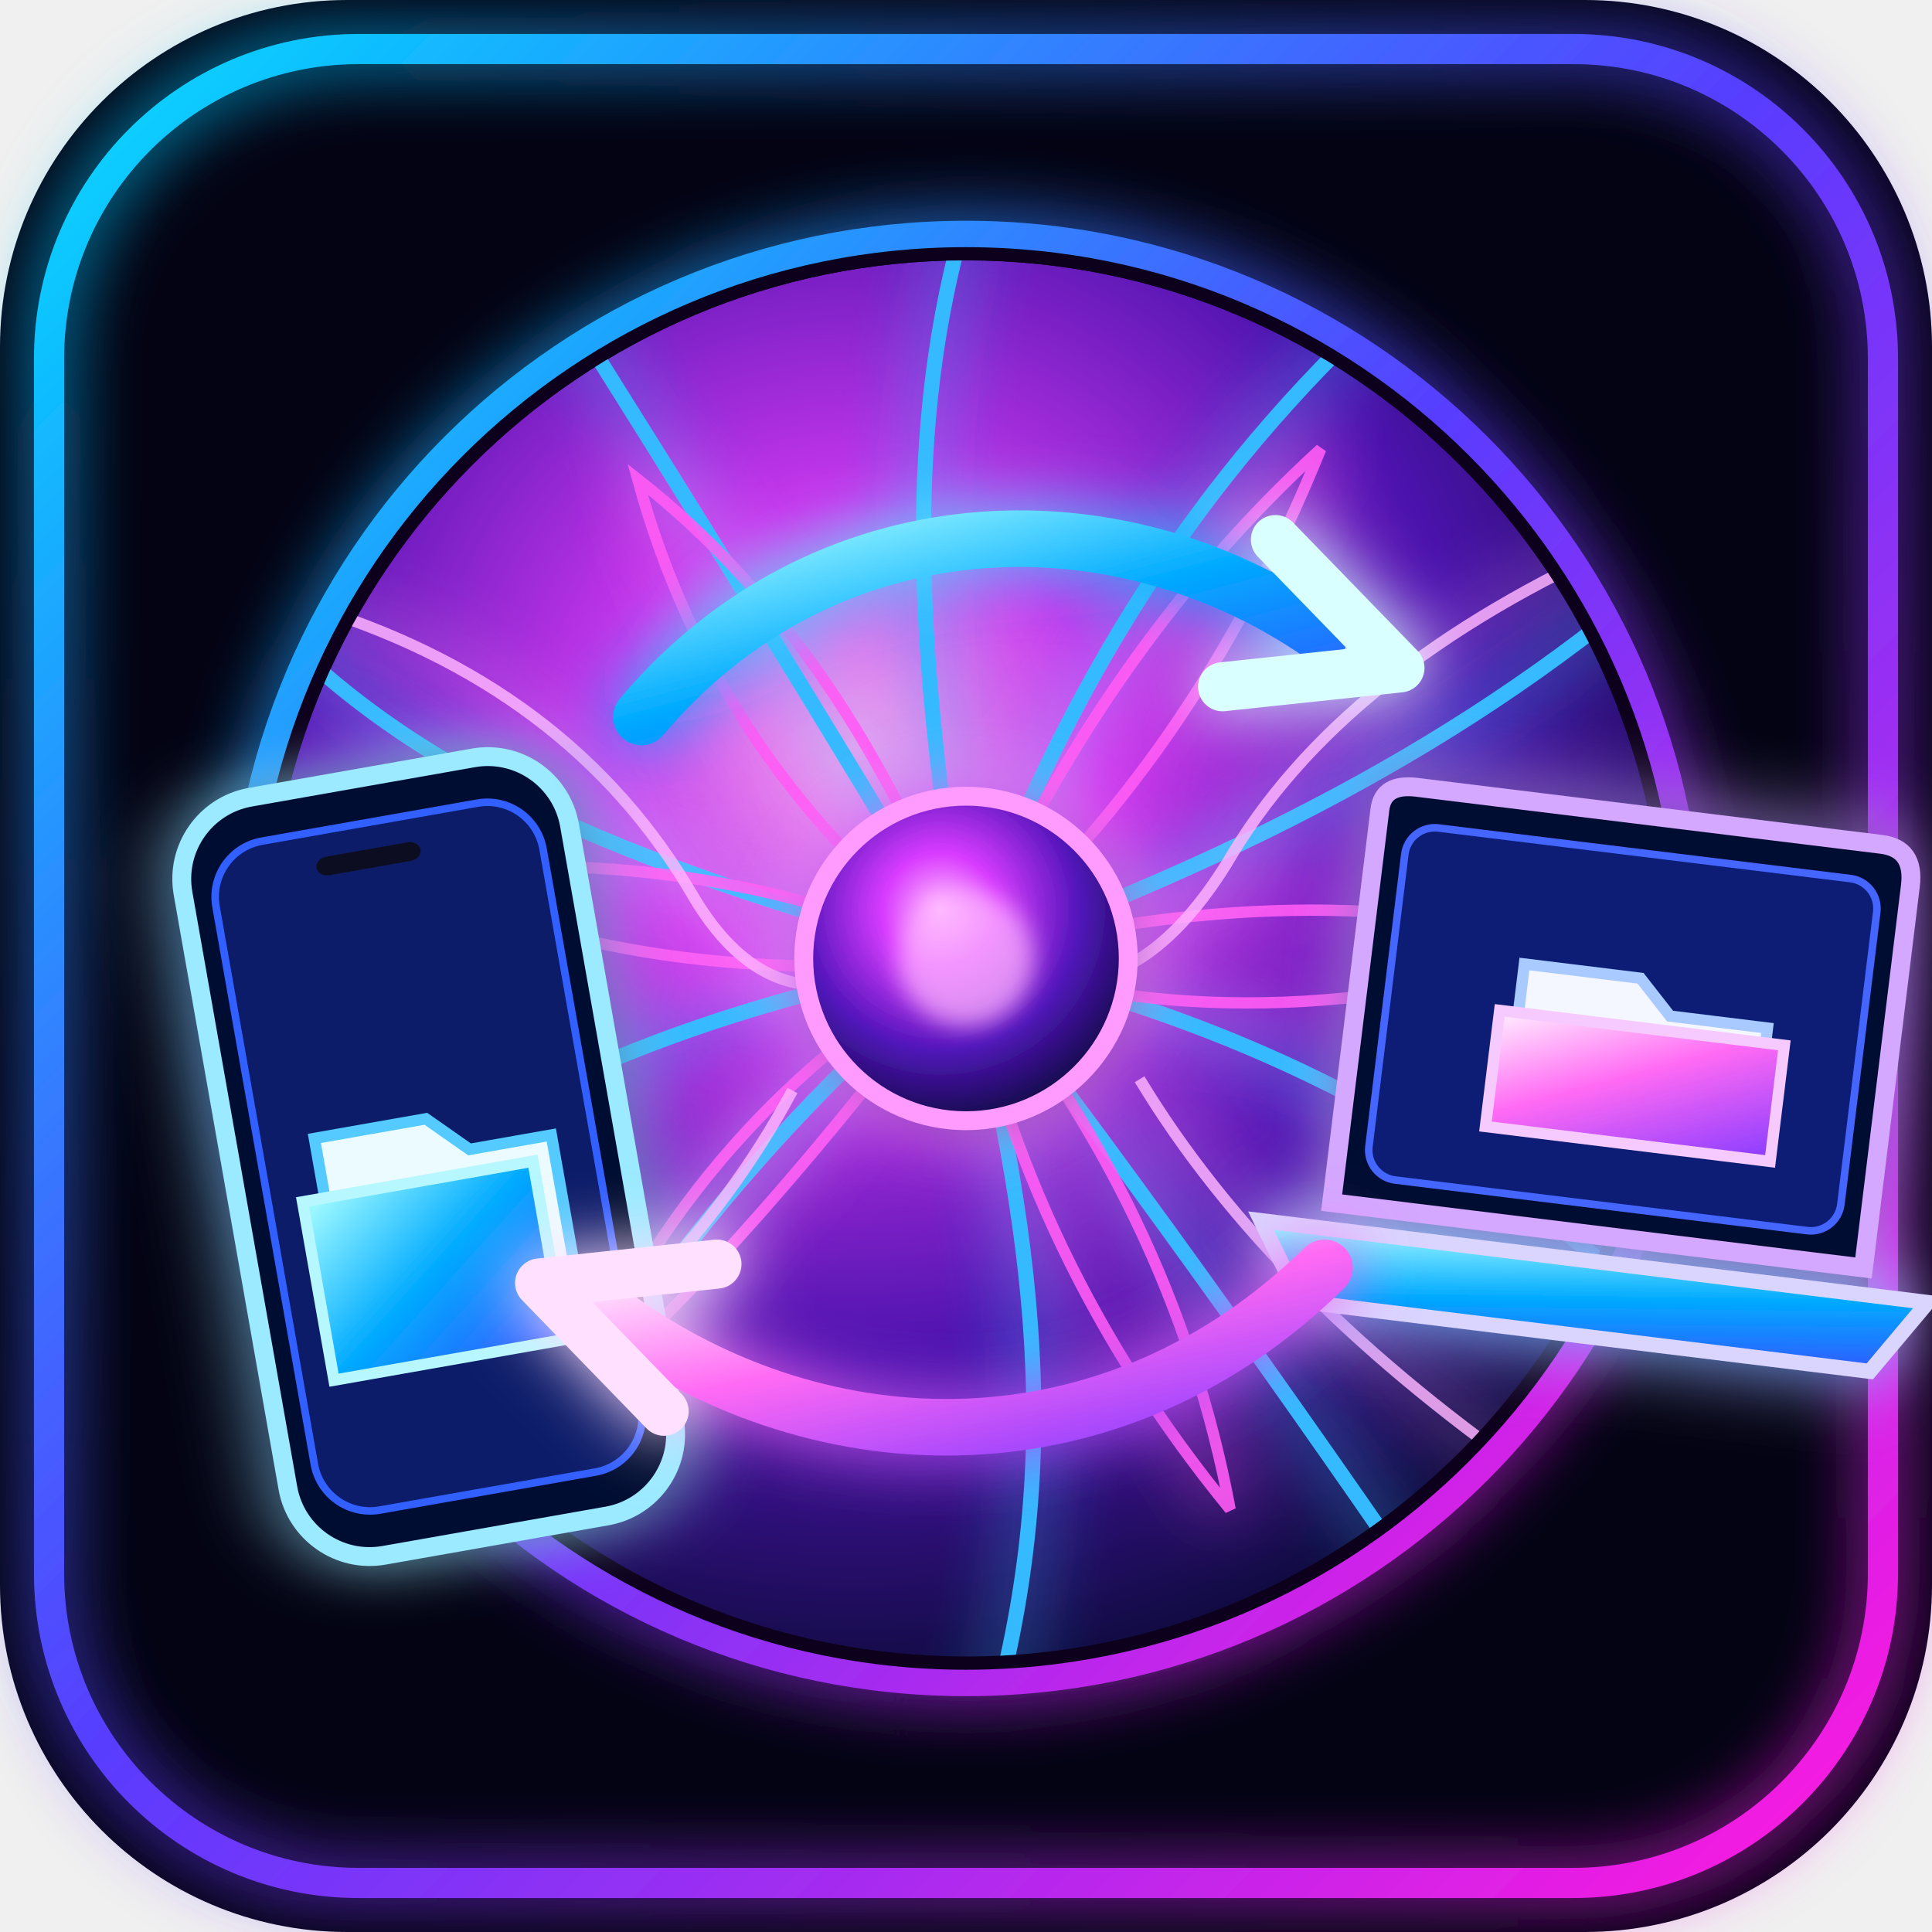
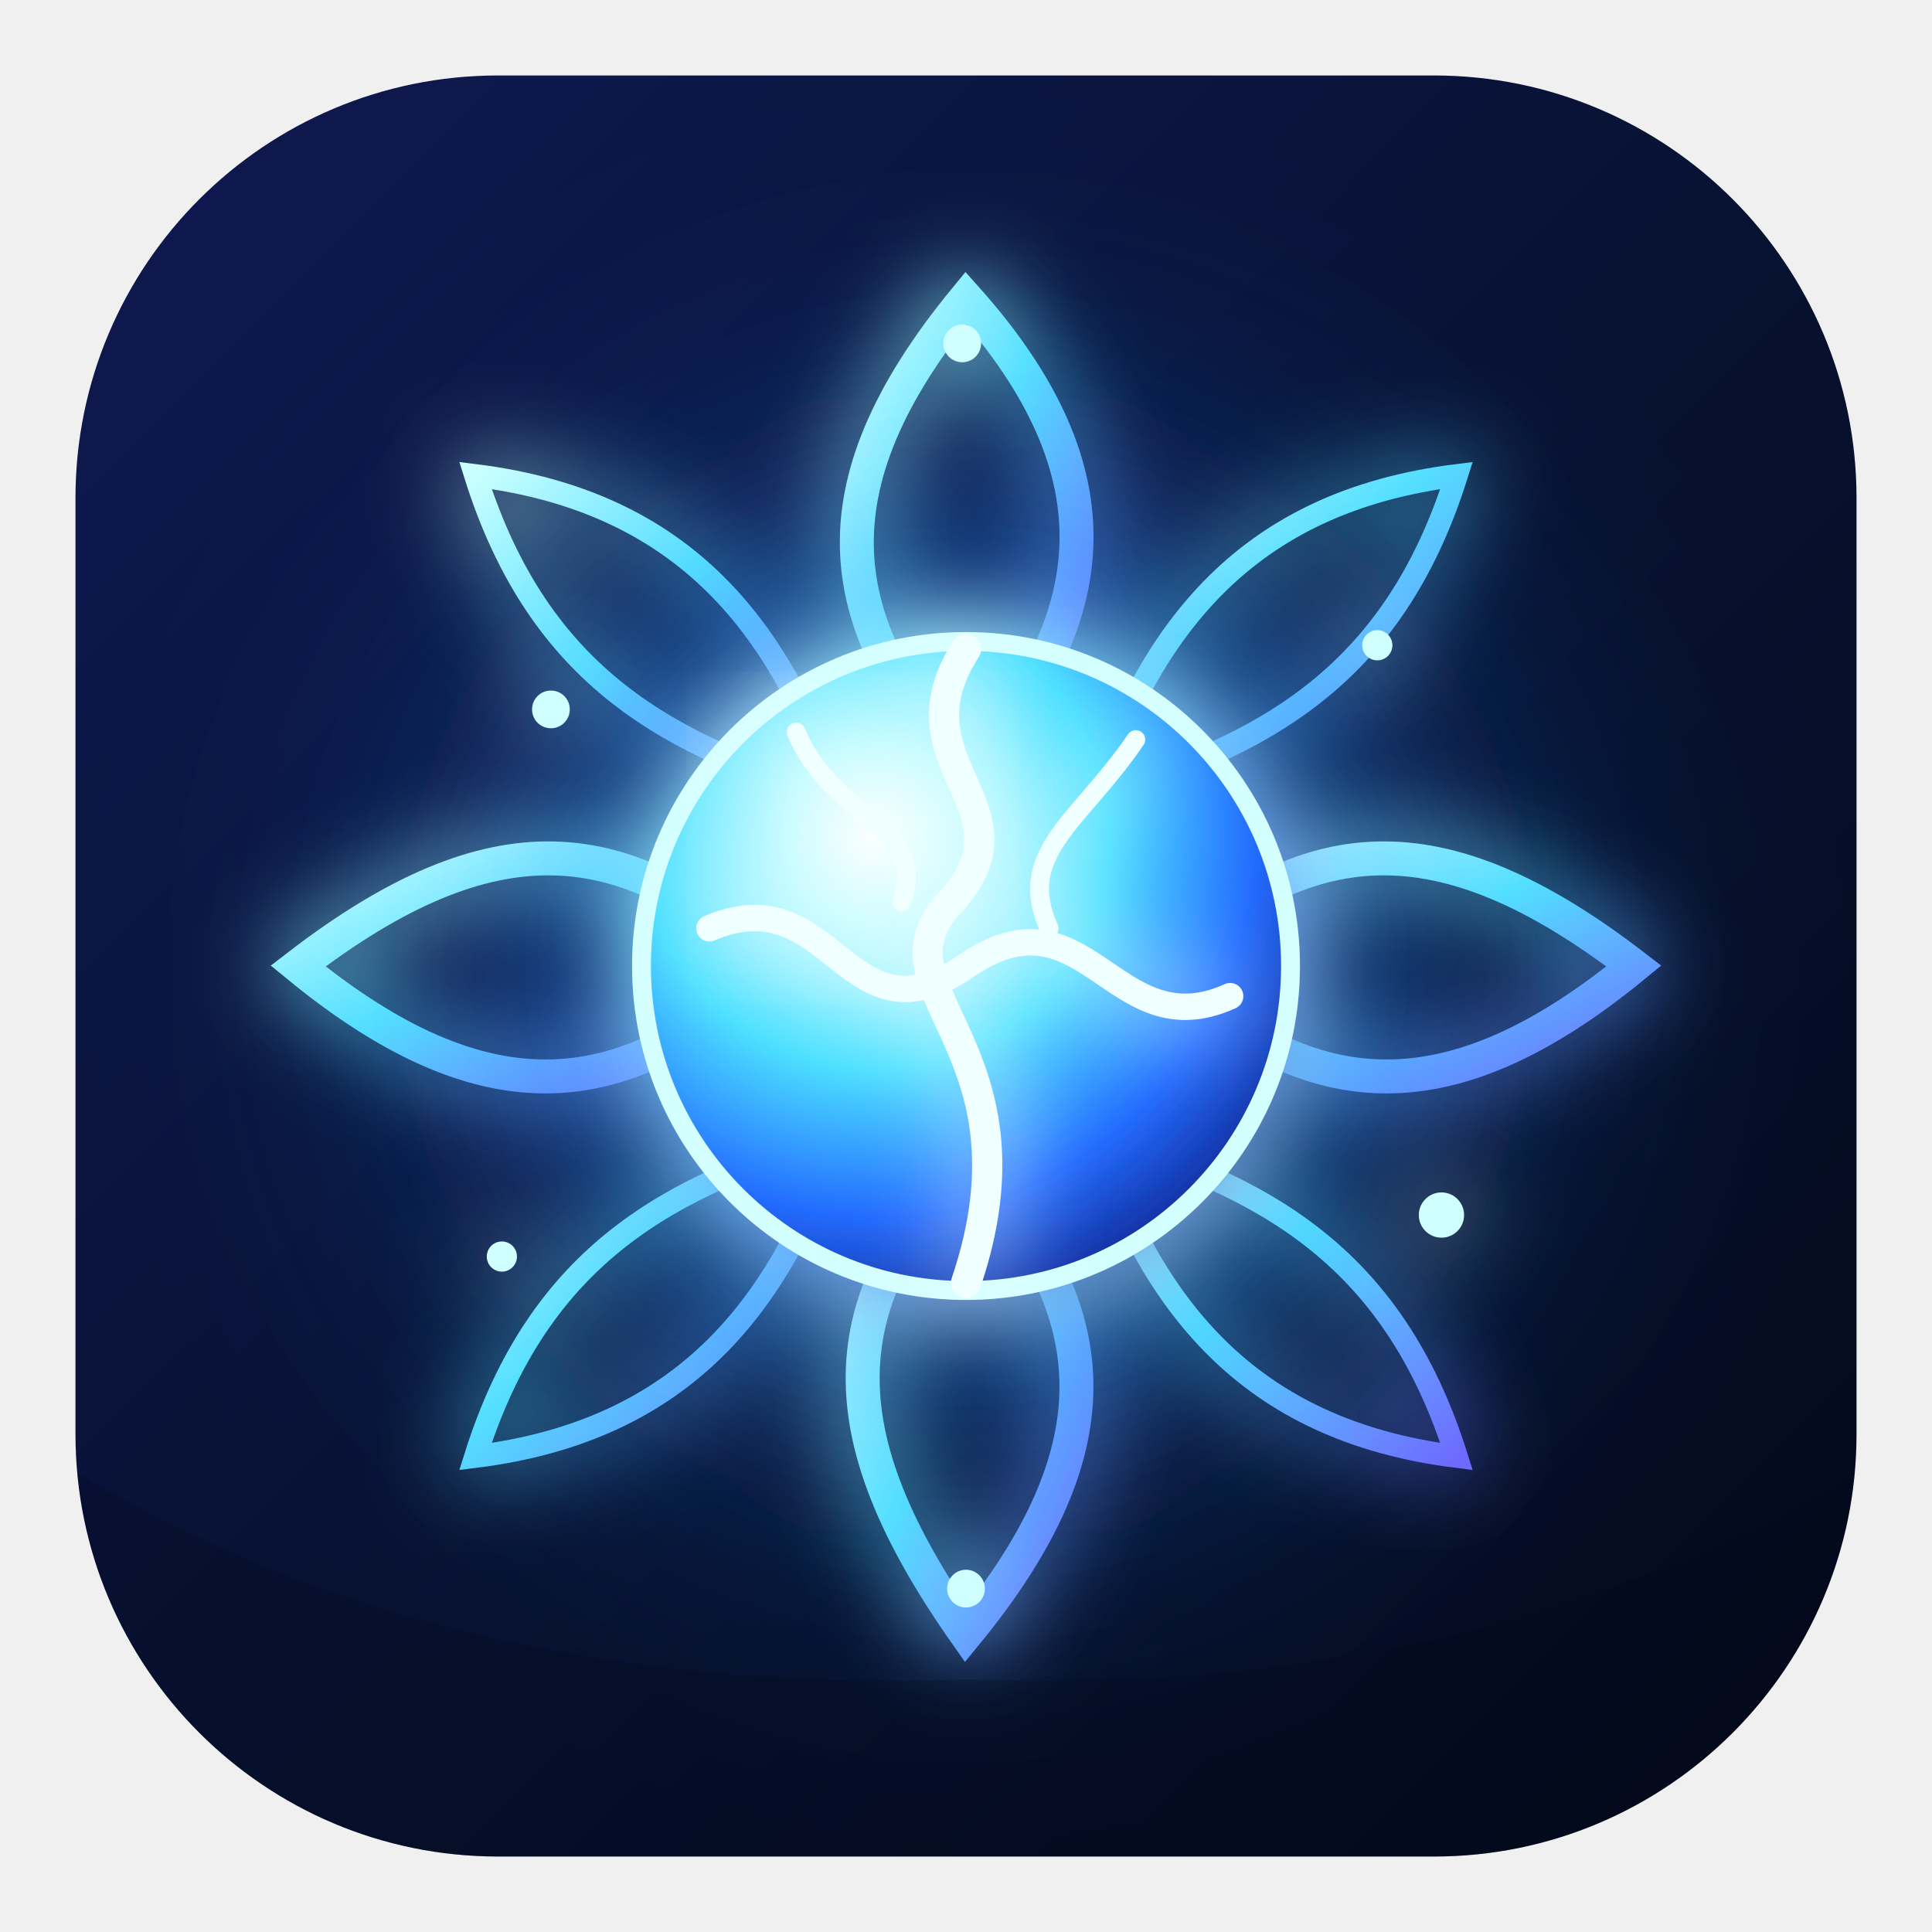
<svg xmlns="http://www.w3.org/2000/svg" width="512" height="512" viewBox="0 0 512 512">
  <defs>
-     <linearGradient id="edge" x1="0" y1="0" x2="1" y2="1">
-       <stop offset="0" stop-color="#00d9ff" />
-       <stop offset=".48" stop-color="#593cff" />
-       <stop offset="1" stop-color="#ff19df" />
+     <linearGradient id="bg" x1="0" y1="0" x2="1" y2="1">
+       <stop offset="0" stop-color="#101A55" />
+       <stop offset=".55" stop-color="#07112F" />
+       <stop offset="1" stop-color="#030817" />
    </linearGradient>
-     <radialGradient id="orb" cx="42%" cy="35%" r="70%">
-       <stop offset="0" stop-color="#ffb7ff" />
-       <stop offset=".25" stop-color="#d83bff" />
-       <stop offset=".62" stop-color="#5014b9" />
-       <stop offset="1" stop-color="#080b35" />
+     <radialGradient id="halo">
+       <stop offset="0" stop-color="#5EEBFF" stop-opacity=".5" />
+       <stop offset=".55" stop-color="#267BFF" stop-opacity=".18" />
+       <stop offset="1" stop-color="#267BFF" stop-opacity="0" />
    </radialGradient>
-     <linearGradient id="blue" x1="0" y1="0" x2="1" y2="1">
-       <stop stop-color="#a9ffff" />
-       <stop offset=".5" stop-color="#00aaff" />
-       <stop offset="1" stop-color="#3454ff" />
-     </linearGradient>
-     <linearGradient id="pink" x1="0" y1="0" x2="1" y2="1">
-       <stop stop-color="#fff0ff" />
-       <stop offset=".45" stop-color="#ff6af4" />
-       <stop offset="1" stop-color="#873cff" />
+     <radialGradient id="orb" cx=".36" cy=".3" r=".75">
+       <stop offset="0" stop-color="#FFFFFF" />
+       <stop offset=".18" stop-color="#BDFBFF" />
+       <stop offset=".48" stop-color="#4BDFFF" />
+       <stop offset=".78" stop-color="#246CFF" />
+       <stop offset="1" stop-color="#112D9D" />
+     </radialGradient>
+     <linearGradient id="arc" x1="0" y1="0" x2="1" y2="1">
+       <stop offset="0" stop-color="#C9FFFF" />
+       <stop offset=".45" stop-color="#54DFFF" />
+       <stop offset="1" stop-color="#6E6BFF" />
    </linearGradient>
    <filter id="glow" x="-80%" y="-80%" width="260%" height="260%">
-       <feGaussianBlur stdDeviation="9" result="b" />
+       <feGaussianBlur stdDeviation="12" result="blur" />
      <feMerge>
-         <feMergeNode in="b" />
+         <feMergeNode in="blur" />
        <feMergeNode in="SourceGraphic" />
      </feMerge>
    </filter>
-     <filter id="soft" x="-50%" y="-50%" width="200%" height="200%">
-       <feGaussianBlur stdDeviation="3" />
+     <filter id="soft" x="-60%" y="-60%" width="220%" height="220%">
+       <feGaussianBlur stdDeviation="25" />
    </filter>
-     <clipPath id="ball">
-       <circle cx="256" cy="254" r="185" />
+     <clipPath id="clip">
+       <rect x="20" y="20" width="472" height="472" rx="112" />
    </clipPath>
  </defs>
-   <rect width="512" height="512" rx="92" fill="#030313" />
-   <rect x="13" y="13" width="486" height="486" rx="82" fill="none" stroke="url(#edge)" stroke-width="8" filter="url(#glow)" />
-   <circle cx="256" cy="254" r="192" fill="#08031c" stroke="url(#edge)" stroke-width="7" filter="url(#glow)" />
-   <g clip-path="url(#ball)">
-     <circle cx="256" cy="254" r="185" fill="url(#orb)" opacity=".92" />
-     <g fill="none" stroke-linecap="round" filter="url(#glow)">
-       <path d="M256 254 C218 190 182 132 146 75 M256 254 C283 180 318 126 368 80 M256 254 C173 231 110 208 68 161 M256 254 C331 226 394 195 452 142 M256 254 C199 302 153 360 119 435 M256 254 C305 318 350 382 393 445 M256 254 C242 171 240 112 256 57 M256 254 C276 335 282 394 260 466 M256 254 C169 270 110 300 55 350 M256 254 C342 273 402 310 459 365" stroke="#35baff" stroke-width="4" />
-       <path d="M256 254 Q190 204 169 127 Q225 171 256 254 Q292 172 350 119 Q316 203 256 254 Q346 230 421 251 Q332 279 256 254 Q311 320 326 400 Q272 334 256 254 Q200 329 151 373 Q185 294 256 254 Q171 263 105 232 Q183 222 256 254" stroke="#ff5cf4" stroke-width="3" opacity=".9" />
+   <g clip-path="url(#clip)">
+     <rect width="512" height="512" fill="url(#bg)" />
+     <circle cx="256" cy="256" r="205" fill="url(#halo)" filter="url(#soft)" />
+     <g fill="none" stroke="url(#arc)" stroke-linecap="round" filter="url(#glow)">
+       <path d="M256 79 C214 130 221 166 256 205 C292 165 298 126 256 79Z" stroke-width="9" />
+       <path d="M256 433 C218 379 221 345 256 307 C293 346 297 383 256 433Z" stroke-width="9" />
+       <path d="M79 256 C131 216 166 220 205 256 C166 293 129 297 79 256Z" stroke-width="9" />
+       <path d="M433 256 C381 216 346 220 307 256 C346 293 383 297 433 256Z" stroke-width="9" />
+       <path d="M126 126 C182 133 207 167 222 211 C178 198 143 180 126 126Z" stroke-width="6" />
+       <path d="M386 126 C330 133 305 167 290 211 C334 198 369 180 386 126Z" stroke-width="6" />
+       <path d="M126 386 C182 379 207 345 222 301 C178 314 143 332 126 386Z" stroke-width="6" />
+       <path d="M386 386 C330 379 305 345 290 301 C334 314 369 332 386 386Z" stroke-width="6" />
    </g>
-     <g fill="none" stroke="#ffb4ff" stroke-width="3" opacity=".85" filter="url(#glow)">
-       <path d="M80 160 Q151 181 184 238 Q202 268 229 259" />
-       <path d="M432 143 Q355 177 325 229 Q305 261 281 260" />
-       <path d="M111 390 Q179 347 210 289" />
-       <path d="M410 394 Q337 344 302 286" />
+     <circle cx="256" cy="256" r="113" fill="#258BFF" opacity=".28" filter="url(#soft)" />
+     <circle cx="256" cy="256" r="86" fill="url(#orb)" stroke="#D4FFFF" stroke-width="5" filter="url(#glow)" />
+     <circle cx="226" cy="222" r="20" fill="#FFFFFF" opacity=".65" filter="url(#soft)" />
+     <g fill="none" stroke="#F0FFFF" stroke-linecap="round" stroke-linejoin="round" filter="url(#glow)">
+       <path d="M256 172 C236 203 276 214 251 240 C231 263 277 278 256 340" stroke-width="8" />
+       <path d="M188 246 C221 232 224 278 256 256 C288 234 295 278 326 264" stroke-width="7" />
+       <path d="M211 194 C221 218 246 218 239 239 M301 196 C286 218 269 226 278 246" stroke-width="5" />
    </g>
-   </g>
-   <circle cx="256" cy="254" r="43" fill="url(#orb)" stroke="#ff9bff" stroke-width="5" filter="url(#glow)" />
-   <circle cx="256" cy="254" r="18" fill="#ffbaff" opacity=".7" filter="url(#soft)" />
-   <g transform="translate(54 205) rotate(-10 57 104)" filter="url(#glow)">
-     <rect x="8" y="0" width="104" height="204" rx="22" fill="#050b32" stroke="#9beaff" stroke-width="5" />
-     <rect x="16" y="12" width="88" height="180" rx="15" fill="#071b69" stroke="#315eff" stroke-width="2" />
-     <rect x="44" y="19" width="28" height="5" rx="3" fill="#071020" />
-     <path d="M31 92 h30 l10 10 h22 v47 H31z" fill="#ecfbff" stroke="#54caff" stroke-width="3" />
-     <path d="M25 108 h62 v48 H25z" fill="url(#blue)" stroke="#b7f7ff" stroke-width="3" />
-   </g>
-   <g transform="translate(338 214) rotate(7 76 83)" filter="url(#glow)">
-     <path d="M18 7 Q18 0 27 0 H151 Q160 0 160 10 V112 H18z" fill="#050b32" stroke="#d4a8ff" stroke-width="5" />
-     <rect x="26" y="10" width="126" height="94" rx="8" fill="#081d75" stroke="#4565ff" stroke-width="2" />
-     <path d="M0 119 H178 L165 139 H13z" fill="url(#blue)" stroke="#d9d5ff" stroke-width="4" />
-     <path d="M61 43 h31 l9 9 h26 v34 H61z" fill="#f4f7ff" stroke="#a9caff" stroke-width="3" />
-     <path d="M56 56 h76 v31 H56z" fill="url(#pink)" stroke="#f7caff" stroke-width="3" />
-   </g>
-   <g filter="url(#glow)" fill="none" stroke-linecap="round" stroke-linejoin="round">
-     <path d="M170 190 C218 133 295 130 350 168" stroke="url(#blue)" stroke-width="15" />
-     <path d="M338 143 L371 177 L324 182" stroke="#d9ffff" stroke-width="13" />
-     <path d="M351 336 C295 391 218 389 163 349" stroke="url(#pink)" stroke-width="15" />
-     <path d="M176 374 L143 340 L190 335" stroke="#ffe1ff" stroke-width="13" />
+     <g fill="#CFFFFF" filter="url(#glow)">
+       <circle cx="146" cy="188" r="5" />
+       <circle cx="365" cy="171" r="4" />
+       <circle cx="382" cy="322" r="6" />
+       <circle cx="133" cy="333" r="4" />
+       <circle cx="255" cy="91" r="5" />
+       <circle cx="256" cy="421" r="5" />
+     </g>
+     <path d="M20 390 Q120 450 256 445 Q392 450 492 390 V512 H20Z" fill="#020716" opacity=".2" />
  </g>
</svg>
